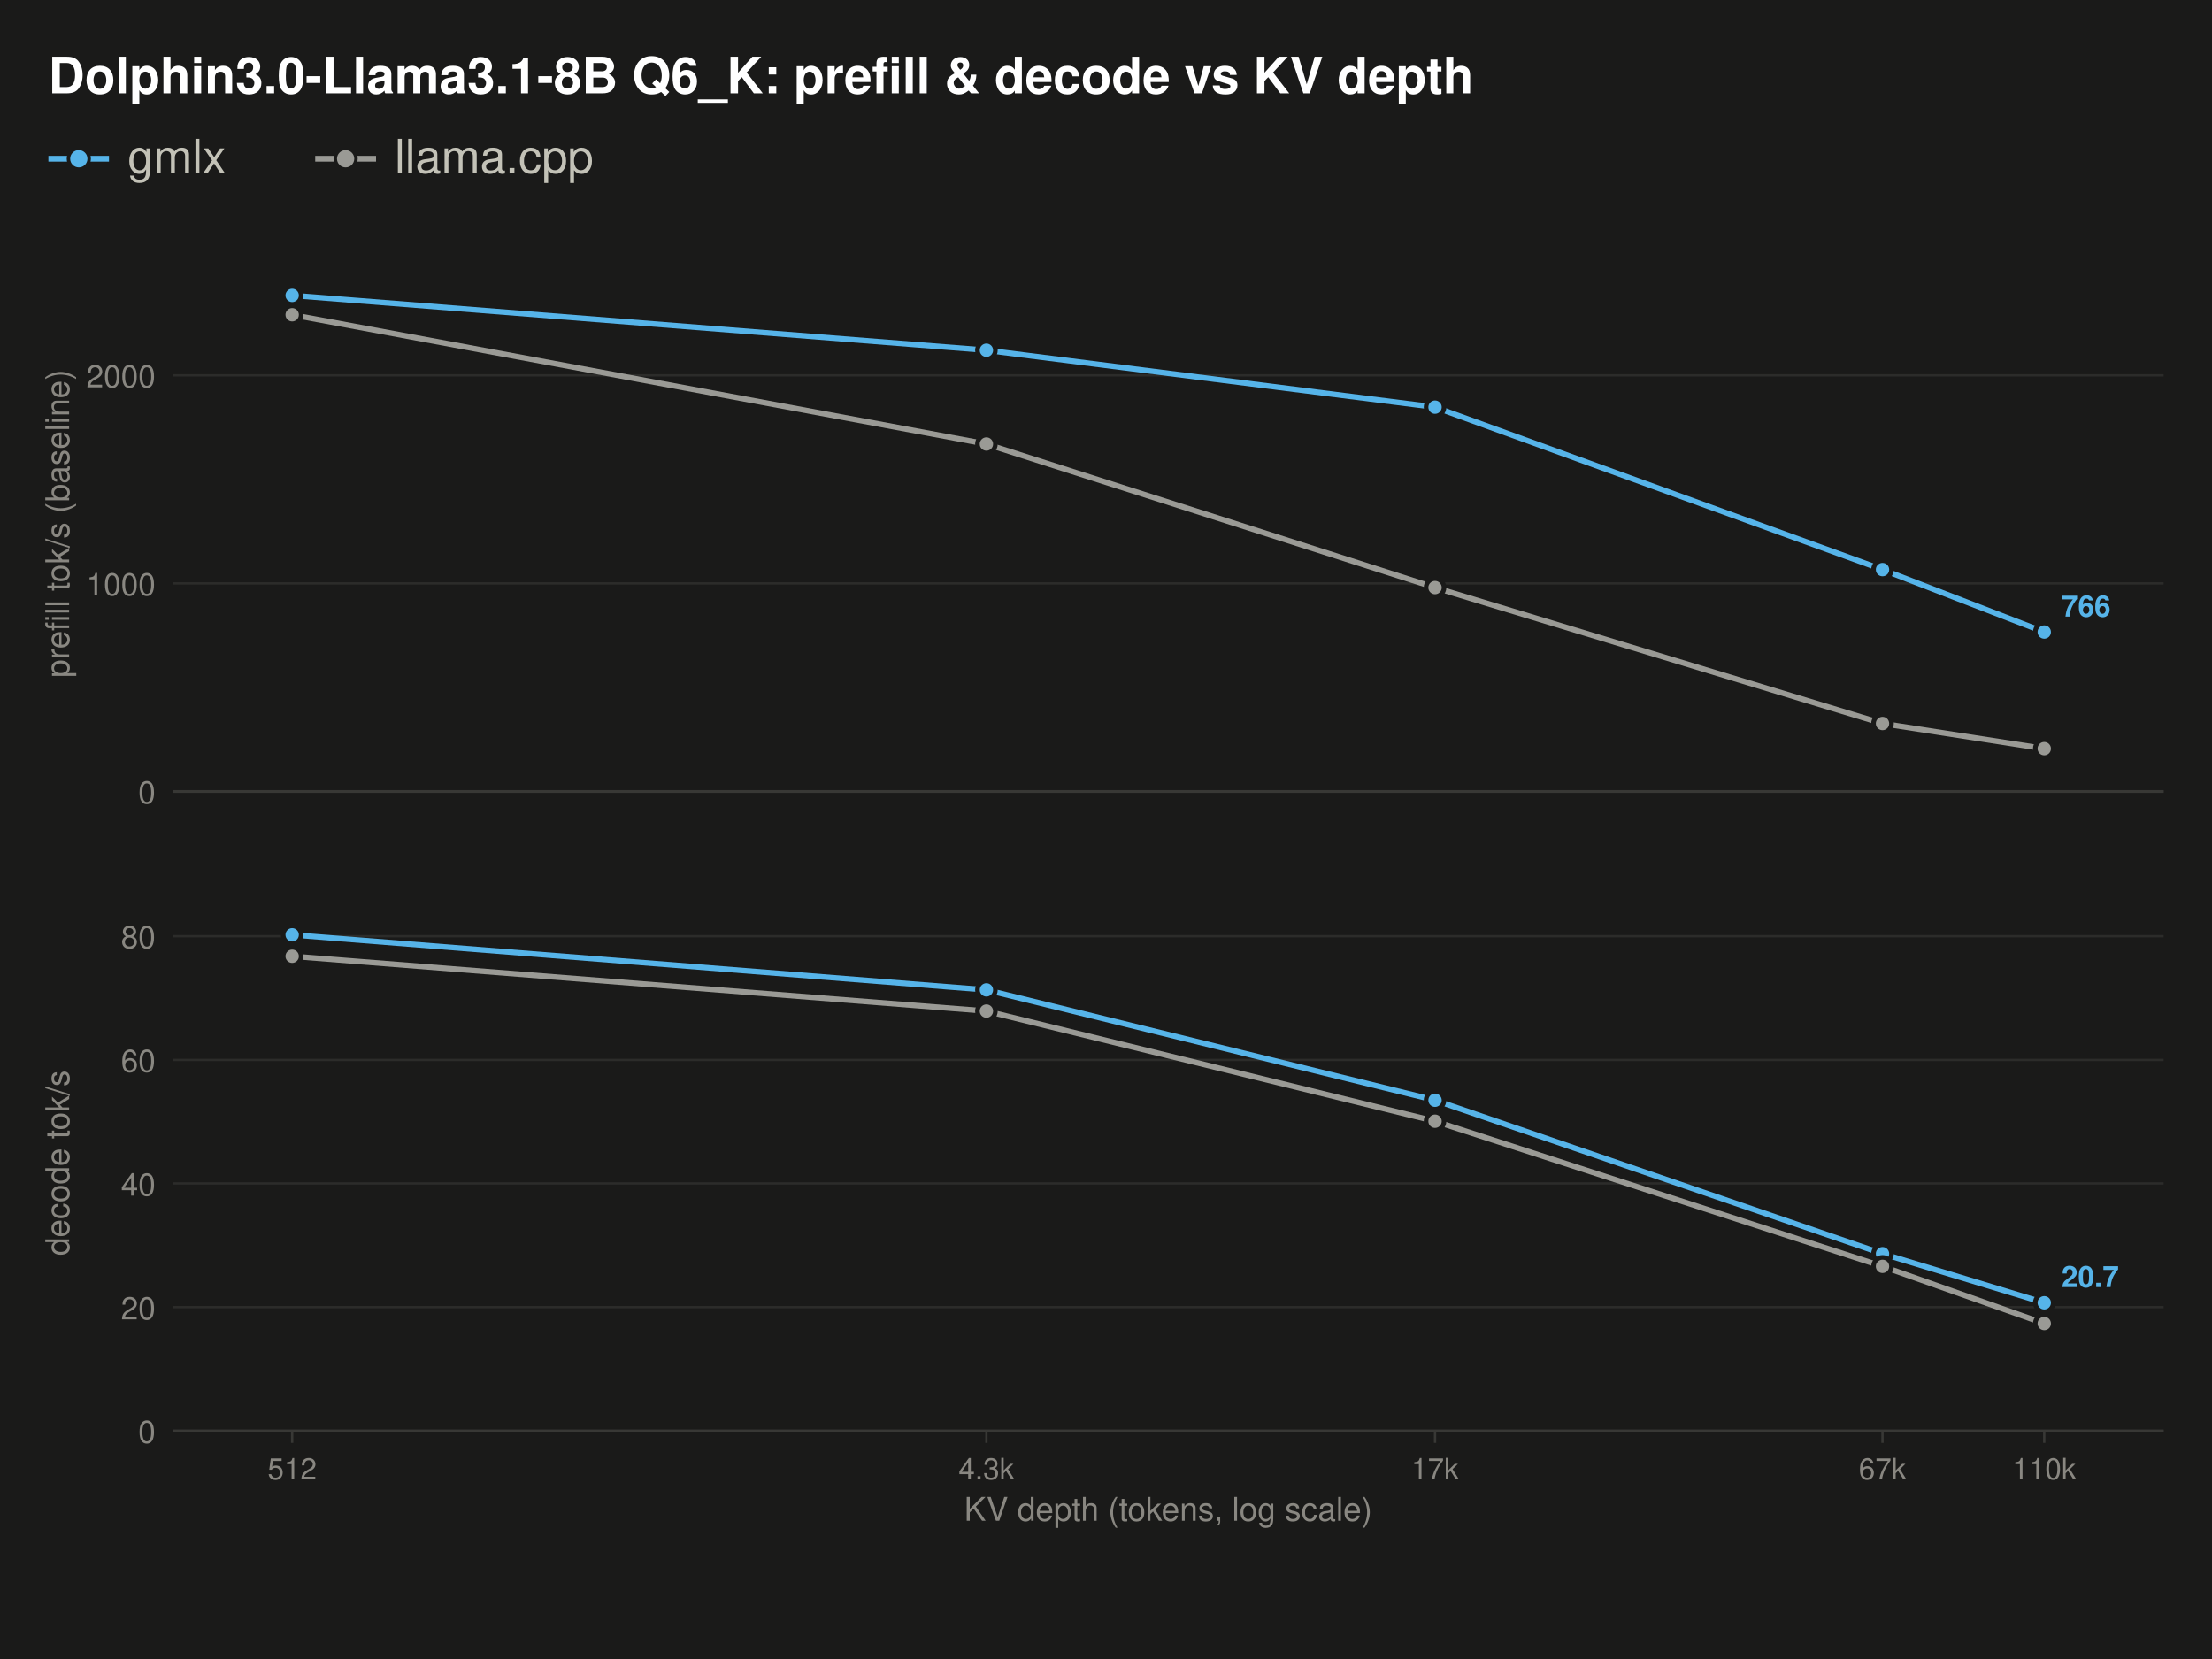
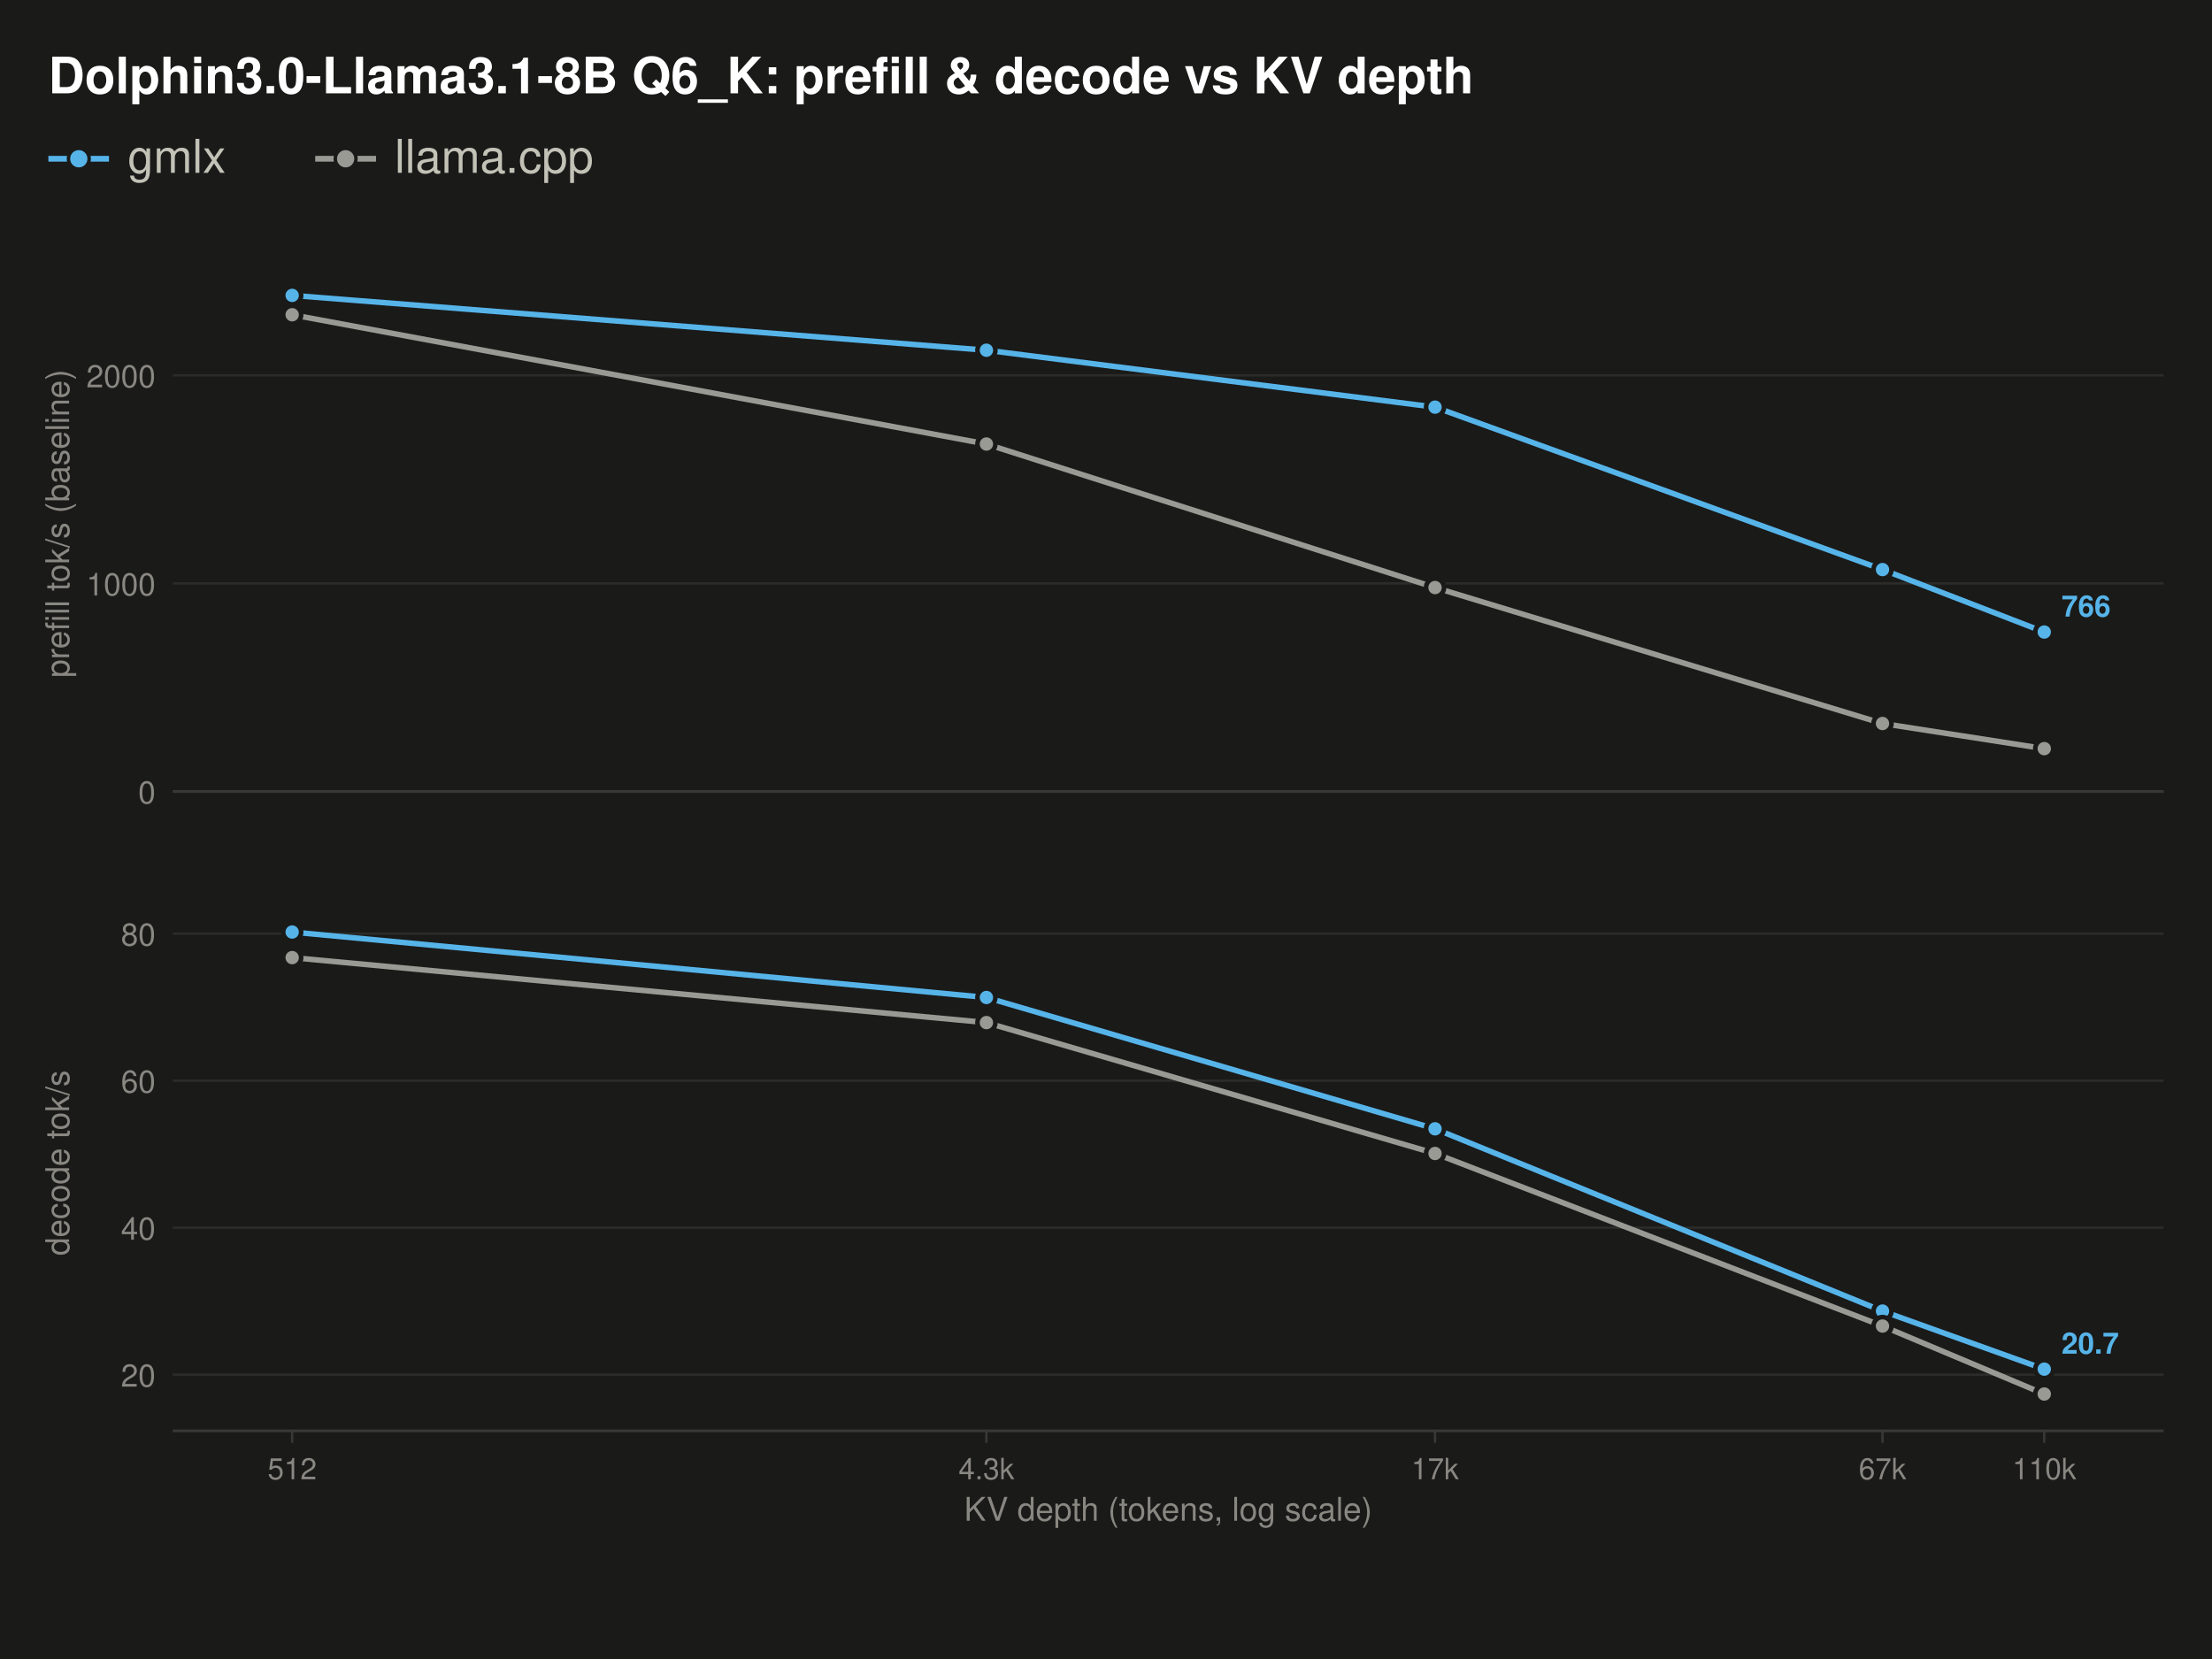
<svg xmlns="http://www.w3.org/2000/svg" width="960" height="720" viewBox="0 0 960 720" font-family="system-ui, -apple-system, 'Segoe UI', Helvetica, Arial, sans-serif">
  <rect x="0" y="0" width="960" height="720" fill="#1a1a19" />
  <text x="21.0" y="40.5" font-size="21.8" fill="#ffffff" font-weight="600">Dolphin3.0-Llama3.1-8B Q6_K: prefill &amp; decode vs KV depth</text>
  <line x1="21.0" y1="68.9" x2="47.3" y2="68.9" stroke="#56b4e9" stroke-width="2.5" />
  <circle cx="34.2" cy="68.9" r="4.5" fill="#56b4e9" stroke="#1a1a19" stroke-width="1.5" />
  <text x="55.4" y="75.0" font-size="20.2" fill="#c3c2b7">gmlx</text>
  <line x1="136.8" y1="68.9" x2="163.2" y2="68.9" stroke="#9a9a95" stroke-width="2.5" />
  <circle cx="150.0" cy="68.9" r="4.5" fill="#9a9a95" stroke="#1a1a19" stroke-width="1.5" />
  <text x="171.3" y="75.0" font-size="20.2" fill="#c3c2b7">llama.cpp</text>
  <line x1="75.0" y1="343.5" x2="939.0" y2="343.5" stroke="#2c2c2a" stroke-width="1.0" />
  <text x="67.5" y="348.7" font-size="13.5" fill="#898781" text-anchor="end" style="font-variant-numeric: tabular-nums">0</text>
  <line x1="75.0" y1="253.2" x2="939.0" y2="253.2" stroke="#2c2c2a" stroke-width="1.0" />
  <text x="67.5" y="258.4" font-size="13.5" fill="#898781" text-anchor="end" style="font-variant-numeric: tabular-nums">1000</text>
  <line x1="75.0" y1="162.9" x2="939.0" y2="162.9" stroke="#2c2c2a" stroke-width="1.0" />
  <text x="67.5" y="168.1" font-size="13.5" fill="#898781" text-anchor="end" style="font-variant-numeric: tabular-nums">2000</text>
  <line x1="75.0" y1="343.5" x2="939.0" y2="343.5" stroke="#383835" stroke-width="1.2" />
  <line x1="126.8" y1="343.5" x2="126.8" y2="343.5" stroke="#383835" stroke-width="1.0" />
  <line x1="428.1" y1="343.5" x2="428.1" y2="343.5" stroke="#383835" stroke-width="1.0" />
  <line x1="622.8" y1="343.5" x2="622.8" y2="343.5" stroke="#383835" stroke-width="1.0" />
  <line x1="817.0" y1="343.5" x2="817.0" y2="343.5" stroke="#383835" stroke-width="1.0" />
  <line x1="887.2" y1="343.5" x2="887.2" y2="343.5" stroke="#383835" stroke-width="1.0" />
  <path d="M126.8,128.2 L428.1,152.0 L622.8,176.7 L817.0,247.2 L887.2,274.3" fill="none" stroke="#56b4e9" stroke-width="2.4" stroke-linejoin="round" stroke-linecap="round" />
  <circle cx="126.8" cy="128.2" r="3.9" fill="#56b4e9" stroke="#1a1a19" stroke-width="2.0" />
  <circle cx="428.1" cy="152.0" r="3.9" fill="#56b4e9" stroke="#1a1a19" stroke-width="2.0" />
  <circle cx="622.8" cy="176.7" r="3.9" fill="#56b4e9" stroke="#1a1a19" stroke-width="2.0" />
  <circle cx="817.0" cy="247.2" r="3.9" fill="#56b4e9" stroke="#1a1a19" stroke-width="2.0" />
  <circle cx="887.2" cy="274.3" r="3.9" fill="#56b4e9" stroke="#1a1a19" stroke-width="2.0" />
  <text x="894.7" y="267.6" font-size="12.8" fill="#56b4e9" font-weight="600" style="font-variant-numeric: tabular-nums">766</text>
  <path d="M126.8,136.6 L428.1,192.7 L622.8,255.0 L817.0,314.0 L887.2,324.9" fill="none" stroke="#9a9a95" stroke-width="2.4" stroke-linejoin="round" stroke-linecap="round" />
  <circle cx="126.8" cy="136.6" r="3.9" fill="#9a9a95" stroke="#1a1a19" stroke-width="2.0" />
  <circle cx="428.1" cy="192.7" r="3.9" fill="#9a9a95" stroke="#1a1a19" stroke-width="2.0" />
  <circle cx="622.8" cy="255.0" r="3.9" fill="#9a9a95" stroke="#1a1a19" stroke-width="2.0" />
  <circle cx="817.0" cy="314.0" r="3.9" fill="#9a9a95" stroke="#1a1a19" stroke-width="2.0" />
  <circle cx="887.2" cy="324.9" r="3.9" fill="#9a9a95" stroke="#1a1a19" stroke-width="2.0" />
  <text x="30.0" y="227.2" font-size="14.2" fill="#898781" text-anchor="middle" transform="rotate(-90.0 30.0 227.2)">prefill tok/s (baseline)</text>
-   <line x1="75.0" y1="621.0" x2="939.0" y2="621.0" stroke="#2c2c2a" stroke-width="1.0" />
-   <text x="67.5" y="626.2" font-size="13.5" fill="#898781" text-anchor="end" style="font-variant-numeric: tabular-nums">0</text>
-   <line x1="75.0" y1="567.3" x2="939.0" y2="567.3" stroke="#2c2c2a" stroke-width="1.0" />
-   <text x="67.5" y="572.6" font-size="13.5" fill="#898781" text-anchor="end" style="font-variant-numeric: tabular-nums">20</text>
-   <line x1="75.0" y1="513.6" x2="939.0" y2="513.6" stroke="#2c2c2a" stroke-width="1.0" />
-   <text x="67.5" y="518.9" font-size="13.5" fill="#898781" text-anchor="end" style="font-variant-numeric: tabular-nums">40</text>
-   <line x1="75.0" y1="460.0" x2="939.0" y2="460.0" stroke="#2c2c2a" stroke-width="1.0" />
-   <text x="67.5" y="465.2" font-size="13.5" fill="#898781" text-anchor="end" style="font-variant-numeric: tabular-nums">60</text>
-   <line x1="75.0" y1="406.3" x2="939.0" y2="406.3" stroke="#2c2c2a" stroke-width="1.0" />
-   <text x="67.5" y="411.5" font-size="13.5" fill="#898781" text-anchor="end" style="font-variant-numeric: tabular-nums">80</text>
+   <line x1="75.0" y1="596.6" x2="939.0" y2="596.6" stroke="#2c2c2a" stroke-width="1.0" />
+   <text x="67.5" y="601.8" font-size="13.5" fill="#898781" text-anchor="end" style="font-variant-numeric: tabular-nums">20</text>
+   <line x1="75.0" y1="532.8" x2="939.0" y2="532.8" stroke="#2c2c2a" stroke-width="1.0" />
+   <text x="67.5" y="538.0" font-size="13.5" fill="#898781" text-anchor="end" style="font-variant-numeric: tabular-nums">40</text>
+   <line x1="75.0" y1="469.0" x2="939.0" y2="469.0" stroke="#2c2c2a" stroke-width="1.0" />
+   <text x="67.5" y="474.2" font-size="13.5" fill="#898781" text-anchor="end" style="font-variant-numeric: tabular-nums">60</text>
+   <line x1="75.0" y1="405.2" x2="939.0" y2="405.2" stroke="#2c2c2a" stroke-width="1.0" />
+   <text x="67.5" y="410.4" font-size="13.5" fill="#898781" text-anchor="end" style="font-variant-numeric: tabular-nums">80</text>
  <line x1="75.0" y1="621.0" x2="939.0" y2="621.0" stroke="#383835" stroke-width="1.2" />
  <line x1="126.8" y1="621.0" x2="126.8" y2="626.2" stroke="#383835" stroke-width="1.0" />
  <text x="126.8" y="642.0" font-size="12.8" fill="#898781" text-anchor="middle" style="font-variant-numeric: tabular-nums">512</text>
  <line x1="428.1" y1="621.0" x2="428.1" y2="626.2" stroke="#383835" stroke-width="1.0" />
  <text x="428.1" y="642.0" font-size="12.8" fill="#898781" text-anchor="middle" style="font-variant-numeric: tabular-nums">4.3k</text>
  <line x1="622.8" y1="621.0" x2="622.8" y2="626.2" stroke="#383835" stroke-width="1.0" />
  <text x="622.8" y="642.0" font-size="12.8" fill="#898781" text-anchor="middle" style="font-variant-numeric: tabular-nums">17k</text>
  <line x1="817.0" y1="621.0" x2="817.0" y2="626.2" stroke="#383835" stroke-width="1.0" />
  <text x="817.0" y="642.0" font-size="12.8" fill="#898781" text-anchor="middle" style="font-variant-numeric: tabular-nums">67k</text>
  <line x1="887.2" y1="621.0" x2="887.2" y2="626.2" stroke="#383835" stroke-width="1.0" />
  <text x="887.2" y="642.0" font-size="12.8" fill="#898781" text-anchor="middle" style="font-variant-numeric: tabular-nums">110k</text>
-   <path d="M126.8,405.7 L428.1,429.6 L622.8,477.5 L817.0,544.1 L887.2,565.4" fill="none" stroke="#56b4e9" stroke-width="2.4" stroke-linejoin="round" stroke-linecap="round" />
-   <circle cx="126.8" cy="405.7" r="3.9" fill="#56b4e9" stroke="#1a1a19" stroke-width="2.0" />
-   <circle cx="428.1" cy="429.6" r="3.9" fill="#56b4e9" stroke="#1a1a19" stroke-width="2.0" />
-   <circle cx="622.8" cy="477.5" r="3.9" fill="#56b4e9" stroke="#1a1a19" stroke-width="2.0" />
-   <circle cx="817.0" cy="544.1" r="3.9" fill="#56b4e9" stroke="#1a1a19" stroke-width="2.0" />
-   <circle cx="887.2" cy="565.4" r="3.9" fill="#56b4e9" stroke="#1a1a19" stroke-width="2.0" />
-   <text x="894.7" y="558.6" font-size="12.8" fill="#56b4e9" font-weight="600" style="font-variant-numeric: tabular-nums">20.7</text>
-   <path d="M126.8,415.0 L428.1,438.8 L622.8,486.6 L817.0,549.6 L887.2,574.4" fill="none" stroke="#9a9a95" stroke-width="2.4" stroke-linejoin="round" stroke-linecap="round" />
-   <circle cx="126.8" cy="415.0" r="3.9" fill="#9a9a95" stroke="#1a1a19" stroke-width="2.0" />
-   <circle cx="428.1" cy="438.8" r="3.9" fill="#9a9a95" stroke="#1a1a19" stroke-width="2.0" />
-   <circle cx="622.8" cy="486.6" r="3.9" fill="#9a9a95" stroke="#1a1a19" stroke-width="2.0" />
-   <circle cx="817.0" cy="549.6" r="3.9" fill="#9a9a95" stroke="#1a1a19" stroke-width="2.0" />
-   <circle cx="887.2" cy="574.4" r="3.9" fill="#9a9a95" stroke="#1a1a19" stroke-width="2.0" />
+   <path d="M126.8,404.5 L428.1,432.9 L622.8,489.9 L817.0,569.0 L887.2,594.2" fill="none" stroke="#56b4e9" stroke-width="2.4" stroke-linejoin="round" stroke-linecap="round" />
+   <circle cx="126.8" cy="404.5" r="3.9" fill="#56b4e9" stroke="#1a1a19" stroke-width="2.0" />
+   <circle cx="428.1" cy="432.9" r="3.9" fill="#56b4e9" stroke="#1a1a19" stroke-width="2.0" />
+   <circle cx="622.8" cy="489.9" r="3.9" fill="#56b4e9" stroke="#1a1a19" stroke-width="2.0" />
+   <circle cx="817.0" cy="569.0" r="3.9" fill="#56b4e9" stroke="#1a1a19" stroke-width="2.0" />
+   <circle cx="887.2" cy="594.2" r="3.9" fill="#56b4e9" stroke="#1a1a19" stroke-width="2.0" />
+   <text x="894.7" y="587.5" font-size="12.8" fill="#56b4e9" font-weight="600" style="font-variant-numeric: tabular-nums">20.7</text>
+   <path d="M126.8,415.6 L428.1,443.8 L622.8,500.6 L817.0,575.5 L887.2,605.0" fill="none" stroke="#9a9a95" stroke-width="2.4" stroke-linejoin="round" stroke-linecap="round" />
+   <circle cx="126.8" cy="415.6" r="3.9" fill="#9a9a95" stroke="#1a1a19" stroke-width="2.0" />
+   <circle cx="428.1" cy="443.8" r="3.9" fill="#9a9a95" stroke="#1a1a19" stroke-width="2.0" />
+   <circle cx="622.8" cy="500.6" r="3.9" fill="#9a9a95" stroke="#1a1a19" stroke-width="2.0" />
+   <circle cx="817.0" cy="575.5" r="3.9" fill="#9a9a95" stroke="#1a1a19" stroke-width="2.0" />
+   <circle cx="887.2" cy="605.0" r="3.9" fill="#9a9a95" stroke="#1a1a19" stroke-width="2.0" />
  <text x="30.0" y="504.7" font-size="14.2" fill="#898781" text-anchor="middle" transform="rotate(-90.0 30.0 504.7)">decode tok/s</text>
  <text x="507.0" y="660.0" font-size="14.2" fill="#898781" text-anchor="middle">KV depth (tokens, log scale)</text>
</svg>
